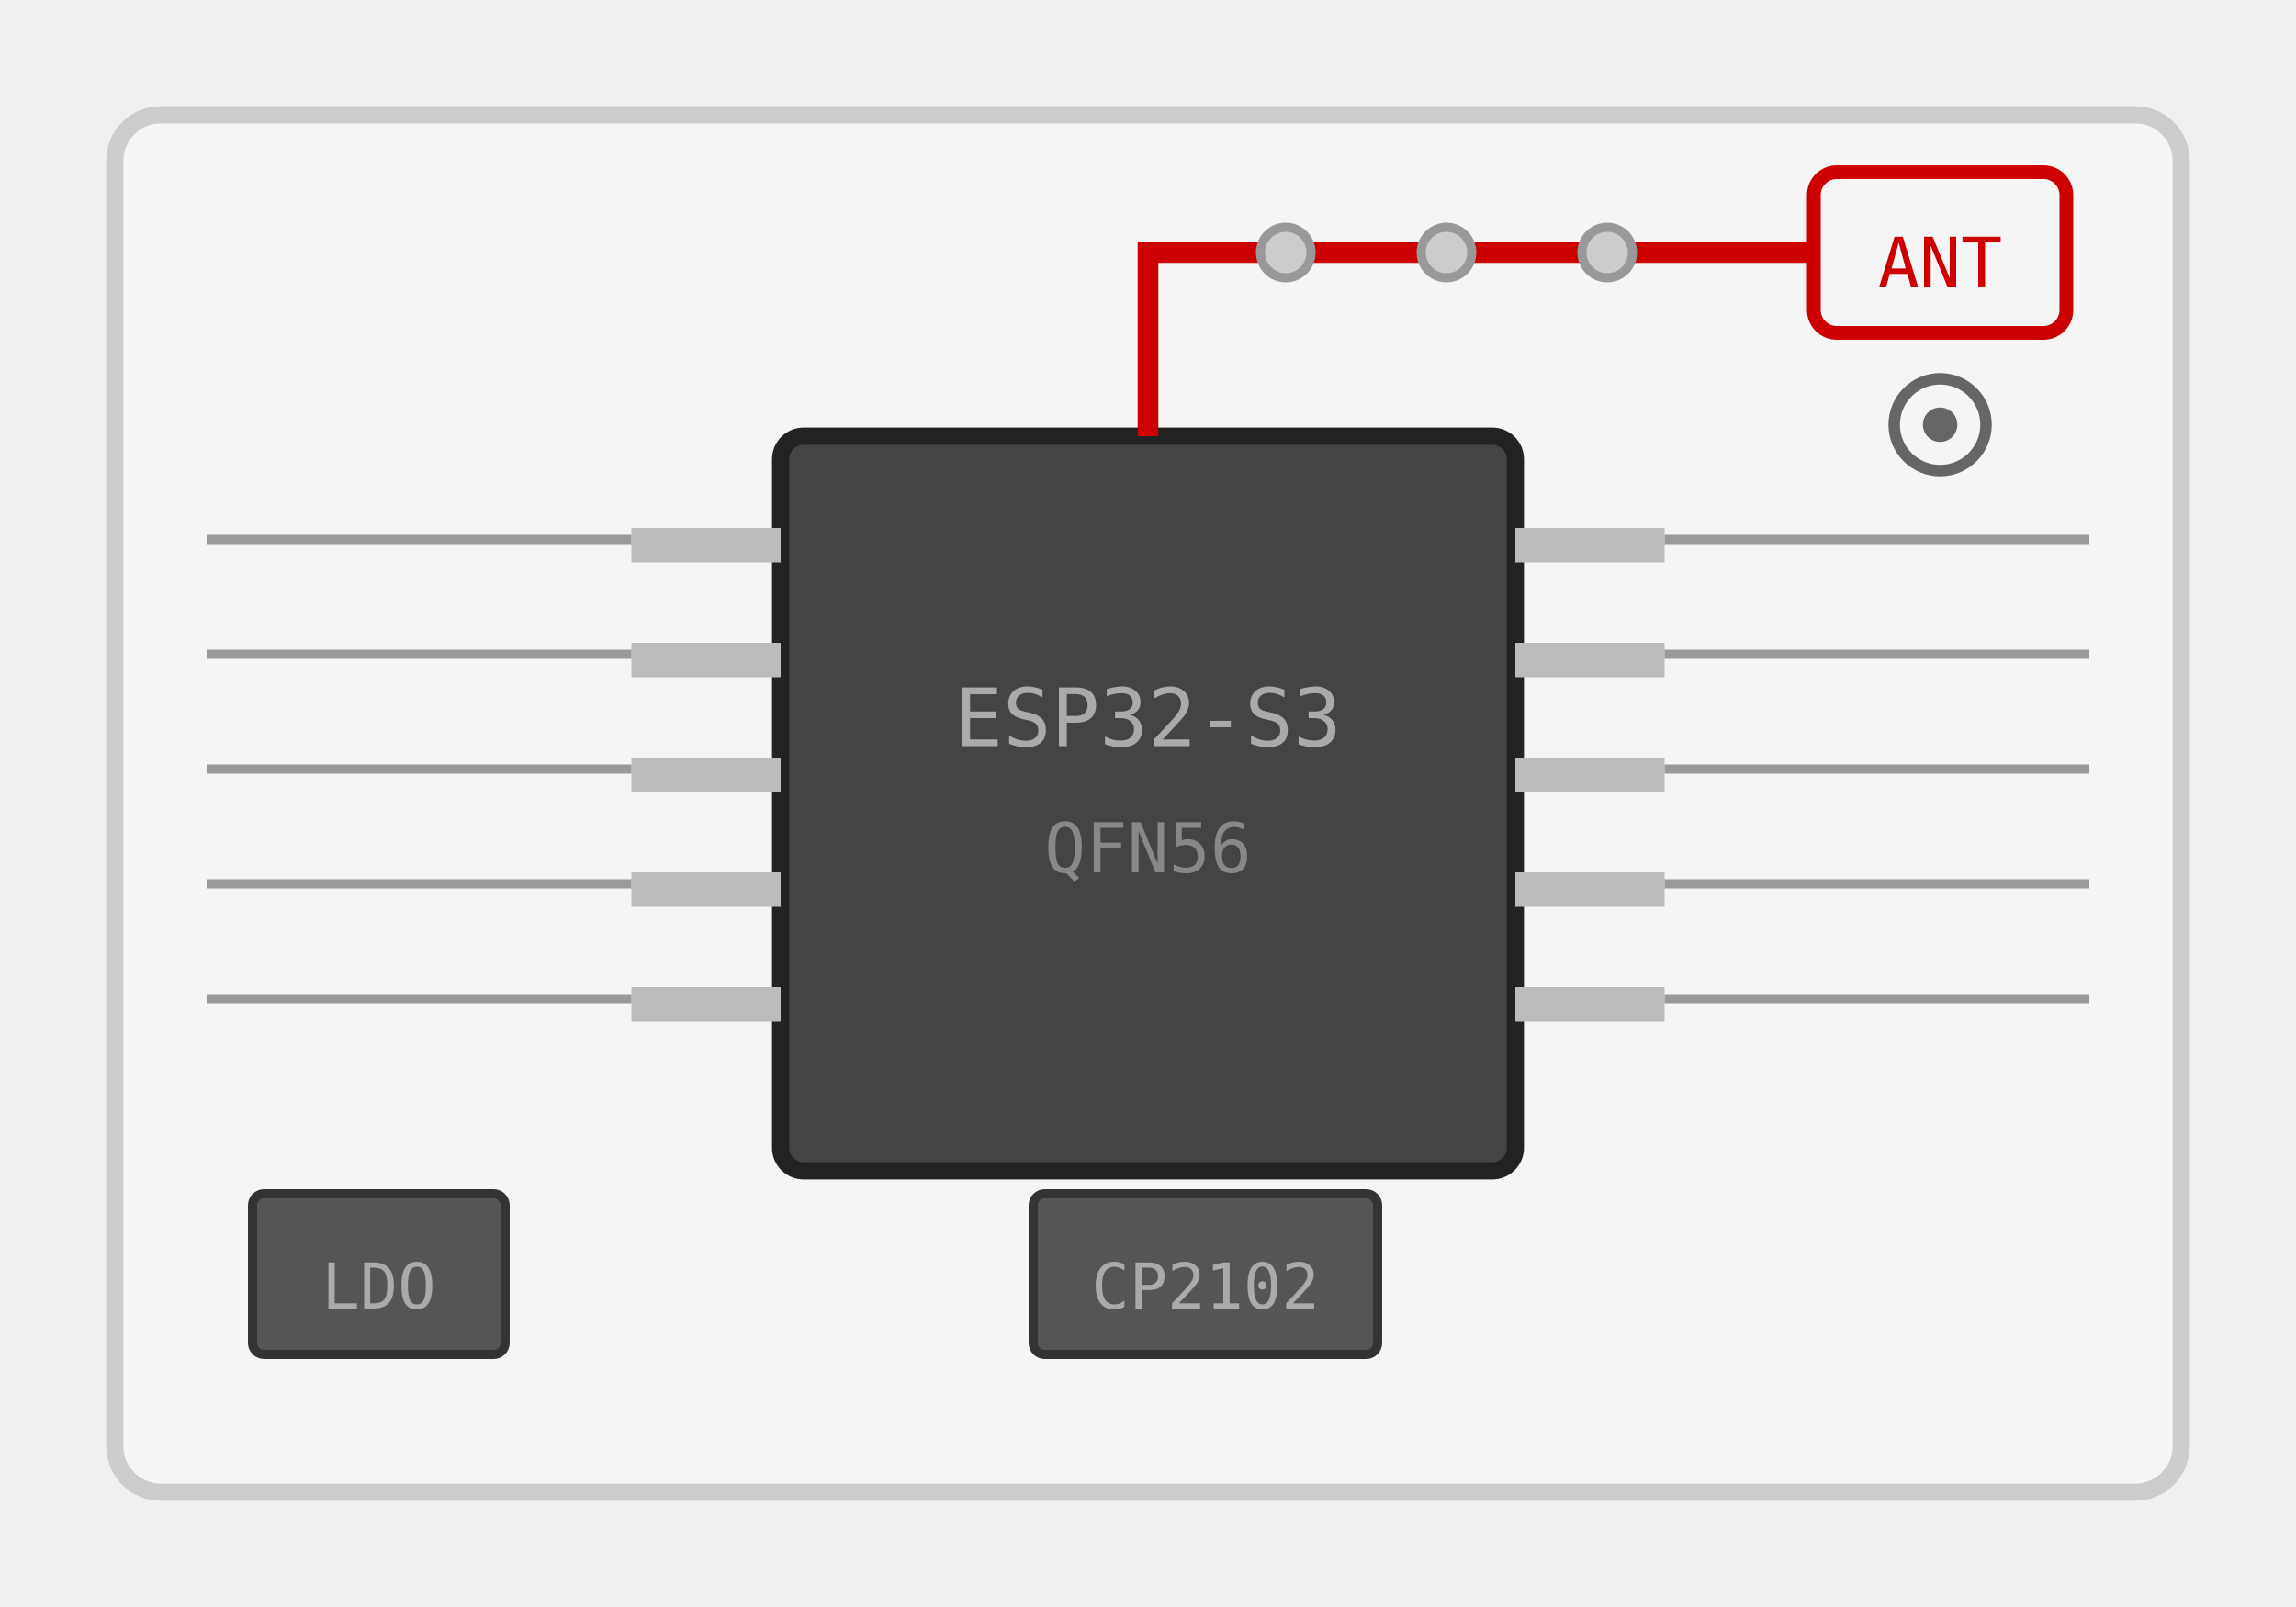
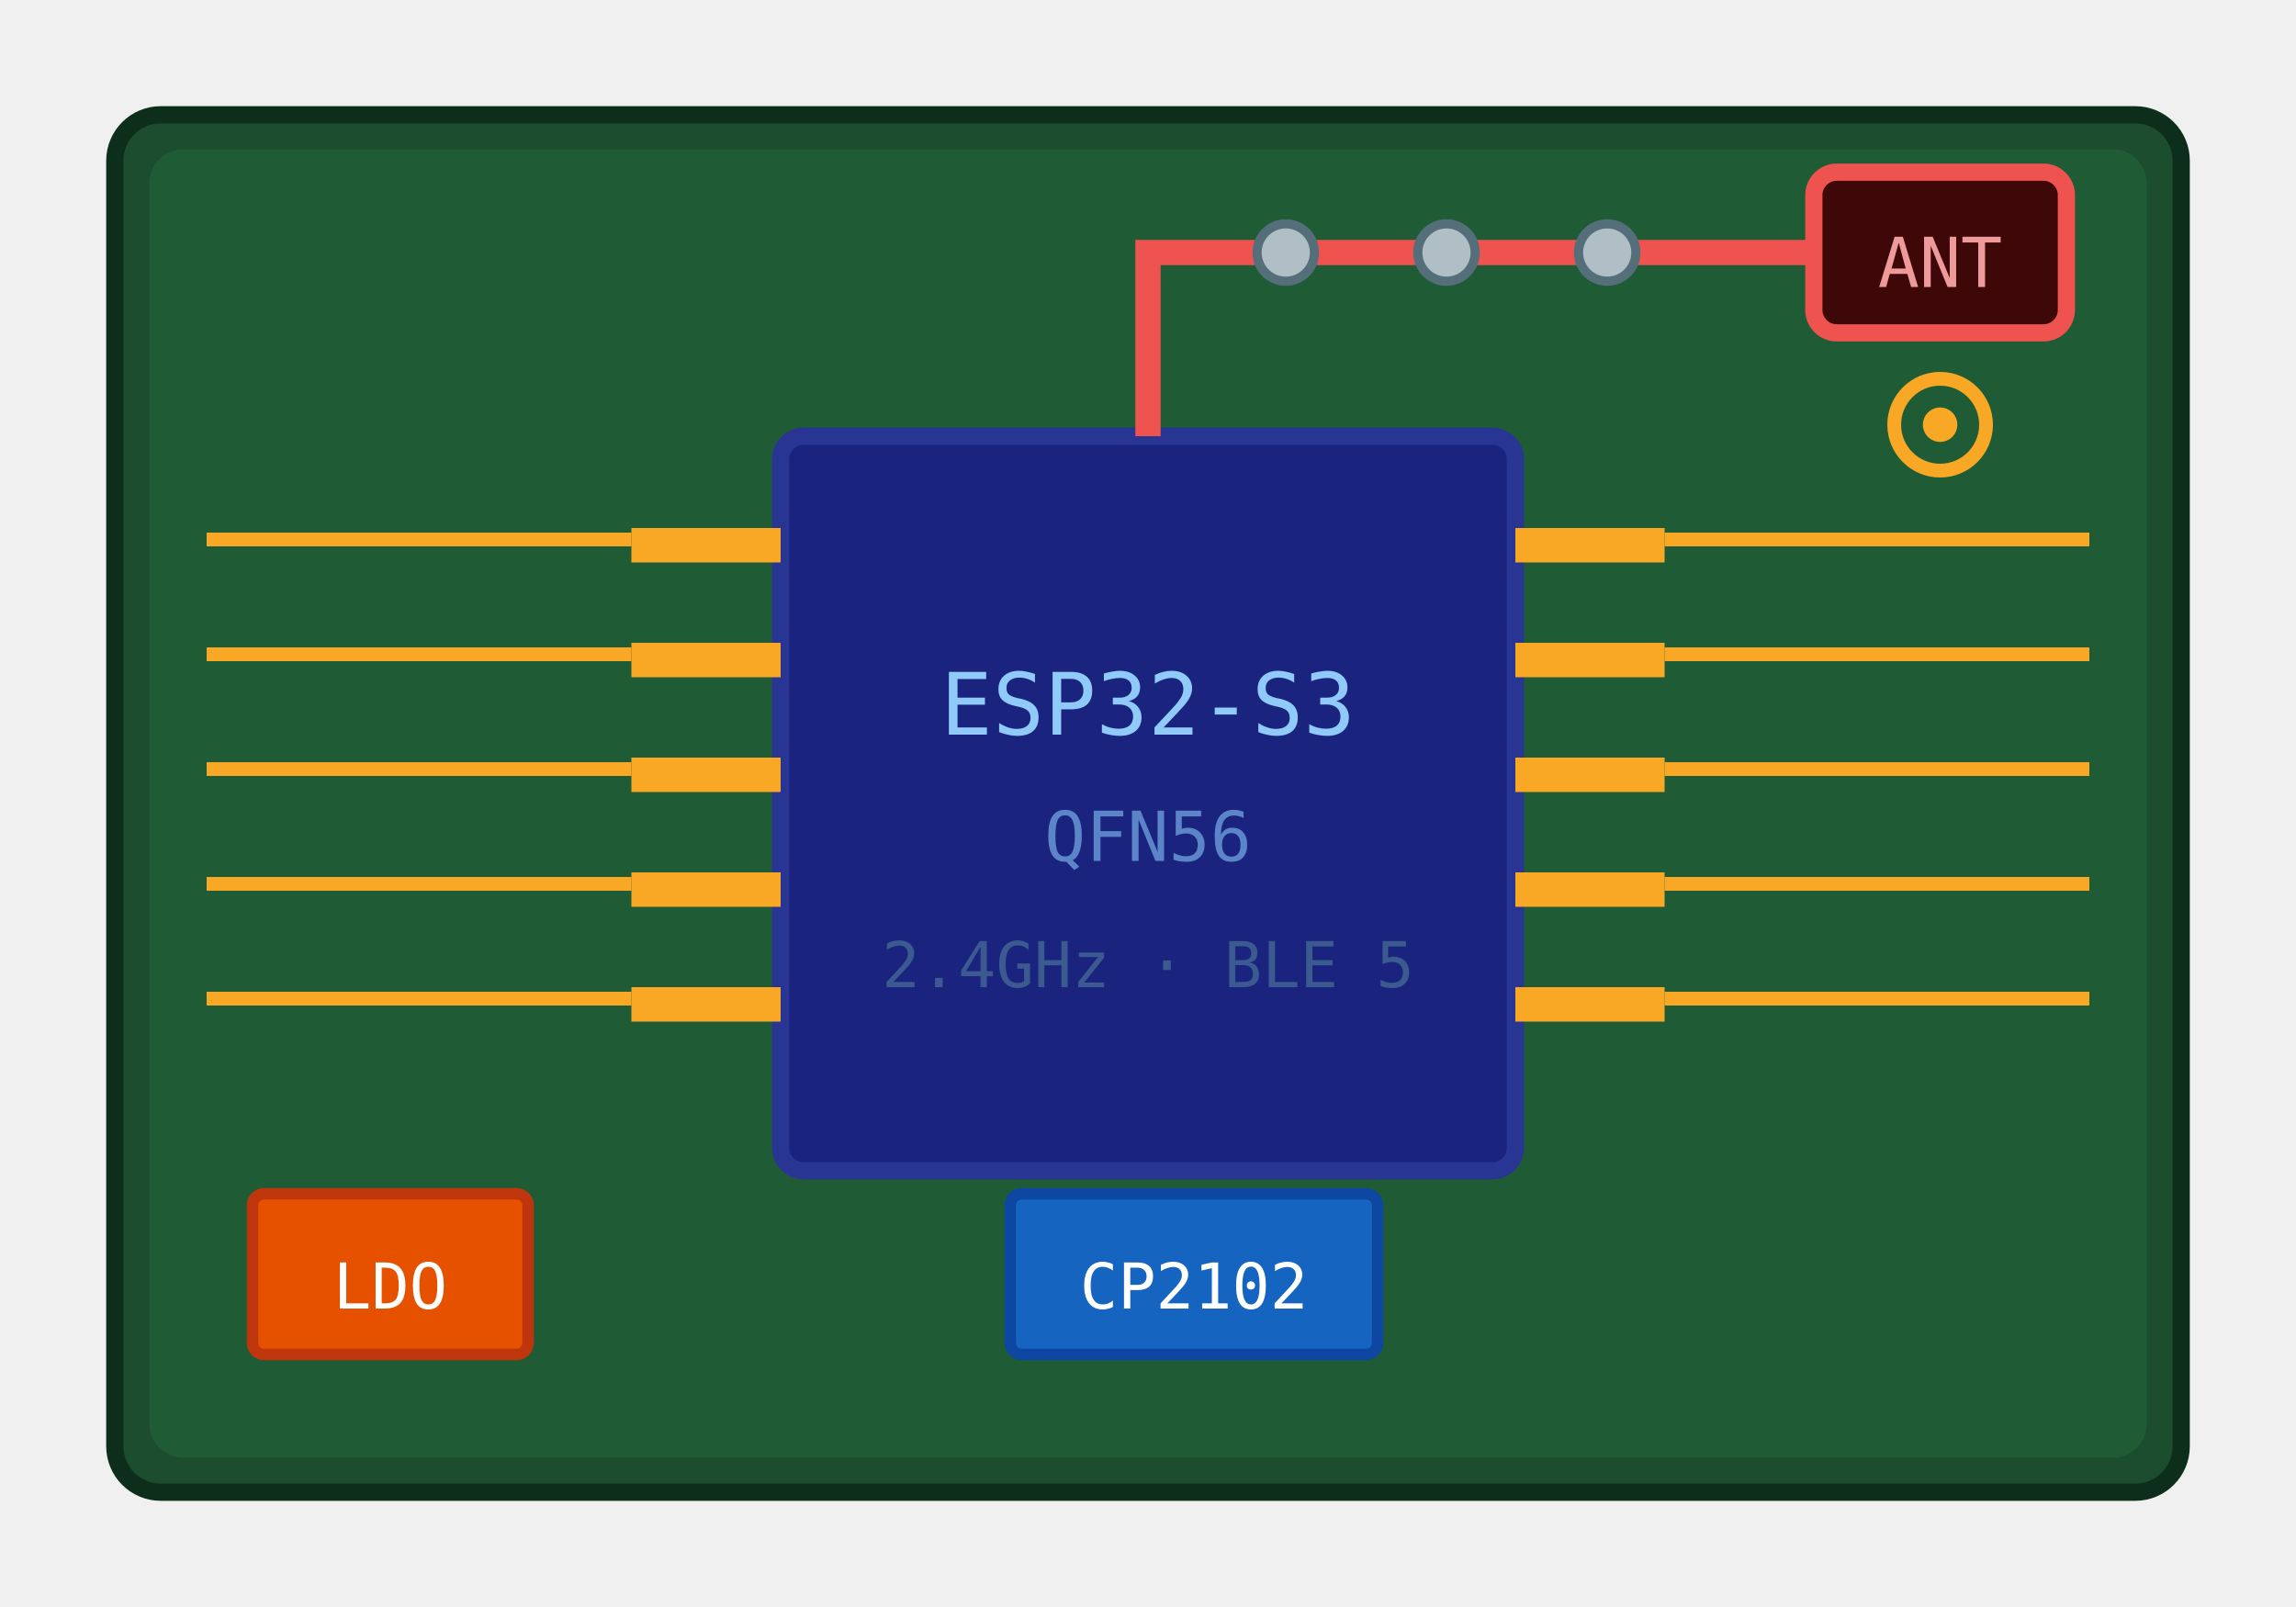
<svg xmlns="http://www.w3.org/2000/svg" viewBox="0 0 200 140">
-   <rect x="10" y="10" width="180" height="120" rx="4" fill="#f5f5f5" stroke="#ccc" stroke-width="1.5" />
-   <rect x="68" y="38" width="64" height="64" rx="2" fill="#444" stroke="#222" stroke-width="1.5" />
-   <text x="100" y="65" text-anchor="middle" fill="#aaa" font-size="7" font-family="monospace">ESP32-S3</text>
-   <text x="100" y="76" text-anchor="middle" fill="#888" font-size="6" font-family="monospace">QFN56</text>
-   <rect x="55" y="46" width="13" height="3" fill="#bbb" />
-   <rect x="55" y="56" width="13" height="3" fill="#bbb" />
-   <rect x="55" y="66" width="13" height="3" fill="#bbb" />
-   <rect x="55" y="76" width="13" height="3" fill="#bbb" />
-   <rect x="55" y="86" width="13" height="3" fill="#bbb" />
-   <rect x="132" y="46" width="13" height="3" fill="#bbb" />
-   <rect x="132" y="56" width="13" height="3" fill="#bbb" />
-   <rect x="132" y="66" width="13" height="3" fill="#bbb" />
-   <rect x="132" y="76" width="13" height="3" fill="#bbb" />
-   <rect x="132" y="86" width="13" height="3" fill="#bbb" />
-   <line x1="18" y1="47" x2="55" y2="47" stroke="#999" stroke-width="0.8" />
-   <line x1="18" y1="57" x2="55" y2="57" stroke="#999" stroke-width="0.8" />
-   <line x1="18" y1="67" x2="55" y2="67" stroke="#999" stroke-width="0.8" />
-   <line x1="18" y1="77" x2="55" y2="77" stroke="#999" stroke-width="0.8" />
-   <line x1="18" y1="87" x2="55" y2="87" stroke="#999" stroke-width="0.8" />
-   <line x1="145" y1="47" x2="182" y2="47" stroke="#999" stroke-width="0.8" />
-   <line x1="145" y1="57" x2="182" y2="57" stroke="#999" stroke-width="0.8" />
-   <line x1="145" y1="67" x2="182" y2="67" stroke="#999" stroke-width="0.8" />
-   <line x1="145" y1="77" x2="182" y2="77" stroke="#999" stroke-width="0.8" />
-   <line x1="145" y1="87" x2="182" y2="87" stroke="#999" stroke-width="0.8" />
-   <polyline points="100,38 100,22 158,22" stroke="#c00" stroke-width="1.8" fill="none" />
-   <circle cx="112" cy="22" r="2.2" fill="#ccc" stroke="#999" stroke-width="0.8" />
-   <circle cx="126" cy="22" r="2.2" fill="#ccc" stroke="#999" stroke-width="0.8" />
-   <circle cx="140" cy="22" r="2.2" fill="#ccc" stroke="#999" stroke-width="0.8" />
-   <rect x="158" y="15" width="22" height="14" rx="2" fill="none" stroke="#c00" stroke-width="1.2" />
-   <text x="169" y="25" text-anchor="middle" fill="#c00" font-size="6" font-family="monospace">ANT</text>
-   <circle cx="169" cy="37" r="4" fill="none" stroke="#666" stroke-width="1" />
-   <circle cx="169" cy="37" r="1.5" fill="#666" />
-   <rect x="22" y="104" width="22" height="14" rx="1" fill="#555" stroke="#333" stroke-width="0.8" />
-   <text x="33" y="114" text-anchor="middle" fill="#aaa" font-size="5.5" font-family="monospace">LDO</text>
-   <rect x="90" y="104" width="30" height="14" rx="1" fill="#555" stroke="#333" stroke-width="0.8" />
-   <text x="105" y="114" text-anchor="middle" fill="#aaa" font-size="5.5" font-family="monospace">CP2102</text>
+   <rect x="10" y="10" width="180" height="120" rx="4" fill="#1b4d2e" stroke="#0d2e1a" stroke-width="1.5" />
+   <rect x="13" y="13" width="174" height="114" rx="3" fill="#1f5c35" />
+   <line x1="18" y1="47" x2="55" y2="47" stroke="#f9a825" stroke-width="1.2" />
+   <line x1="18" y1="57" x2="55" y2="57" stroke="#f9a825" stroke-width="1.2" />
+   <line x1="18" y1="67" x2="55" y2="67" stroke="#f9a825" stroke-width="1.2" />
+   <line x1="18" y1="77" x2="55" y2="77" stroke="#f9a825" stroke-width="1.2" />
+   <line x1="18" y1="87" x2="55" y2="87" stroke="#f9a825" stroke-width="1.2" />
+   <line x1="145" y1="47" x2="182" y2="47" stroke="#f9a825" stroke-width="1.2" />
+   <line x1="145" y1="57" x2="182" y2="57" stroke="#f9a825" stroke-width="1.2" />
+   <line x1="145" y1="67" x2="182" y2="67" stroke="#f9a825" stroke-width="1.2" />
+   <line x1="145" y1="77" x2="182" y2="77" stroke="#f9a825" stroke-width="1.2" />
+   <line x1="145" y1="87" x2="182" y2="87" stroke="#f9a825" stroke-width="1.2" />
+   <rect x="68" y="38" width="64" height="64" rx="2" fill="#1a237e" stroke="#283593" stroke-width="1.5" />
+   <text x="100" y="64" text-anchor="middle" fill="#90caf9" font-size="7.5" font-family="monospace">ESP32-S3</text>
+   <text x="100" y="75" text-anchor="middle" fill="#5c84c8" font-size="6" font-family="monospace">QFN56</text>
+   <text x="100" y="86" text-anchor="middle" fill="#3a5a90" font-size="5.5" font-family="monospace">2.4GHz · BLE 5</text>
+   <rect x="55" y="46" width="13" height="3" fill="#f9a825" />
+   <rect x="55" y="56" width="13" height="3" fill="#f9a825" />
+   <rect x="55" y="66" width="13" height="3" fill="#f9a825" />
+   <rect x="55" y="76" width="13" height="3" fill="#f9a825" />
+   <rect x="55" y="86" width="13" height="3" fill="#f9a825" />
+   <rect x="132" y="46" width="13" height="3" fill="#f9a825" />
+   <rect x="132" y="56" width="13" height="3" fill="#f9a825" />
+   <rect x="132" y="66" width="13" height="3" fill="#f9a825" />
+   <rect x="132" y="76" width="13" height="3" fill="#f9a825" />
+   <rect x="132" y="86" width="13" height="3" fill="#f9a825" />
+   <polyline points="100,38 100,22 158,22" stroke="#ef5350" stroke-width="2.2" fill="none" />
+   <circle cx="112" cy="22" r="2.5" fill="#b0bec5" stroke="#546e7a" stroke-width="0.8" />
+   <circle cx="126" cy="22" r="2.5" fill="#b0bec5" stroke="#546e7a" stroke-width="0.8" />
+   <circle cx="140" cy="22" r="2.5" fill="#b0bec5" stroke="#546e7a" stroke-width="0.8" />
+   <rect x="158" y="15" width="22" height="14" rx="2" fill="#3e0808" stroke="#ef5350" stroke-width="1.5" />
+   <text x="169" y="25" text-anchor="middle" fill="#ef9a9a" font-size="6" font-family="monospace">ANT</text>
+   <circle cx="169" cy="37" r="4" fill="none" stroke="#f9a825" stroke-width="1.2" />
+   <circle cx="169" cy="37" r="1.5" fill="#f9a825" />
+   <rect x="22" y="104" width="24" height="14" rx="1" fill="#e65100" stroke="#bf360c" stroke-width="1" />
+   <text x="34" y="114" text-anchor="middle" fill="#fff" font-size="5.5" font-family="monospace">LDO</text>
+   <rect x="88" y="104" width="32" height="14" rx="1" fill="#1565c0" stroke="#0d47a1" stroke-width="1" />
+   <text x="104" y="114" text-anchor="middle" fill="#fff" font-size="5.5" font-family="monospace">CP2102</text>
</svg>
